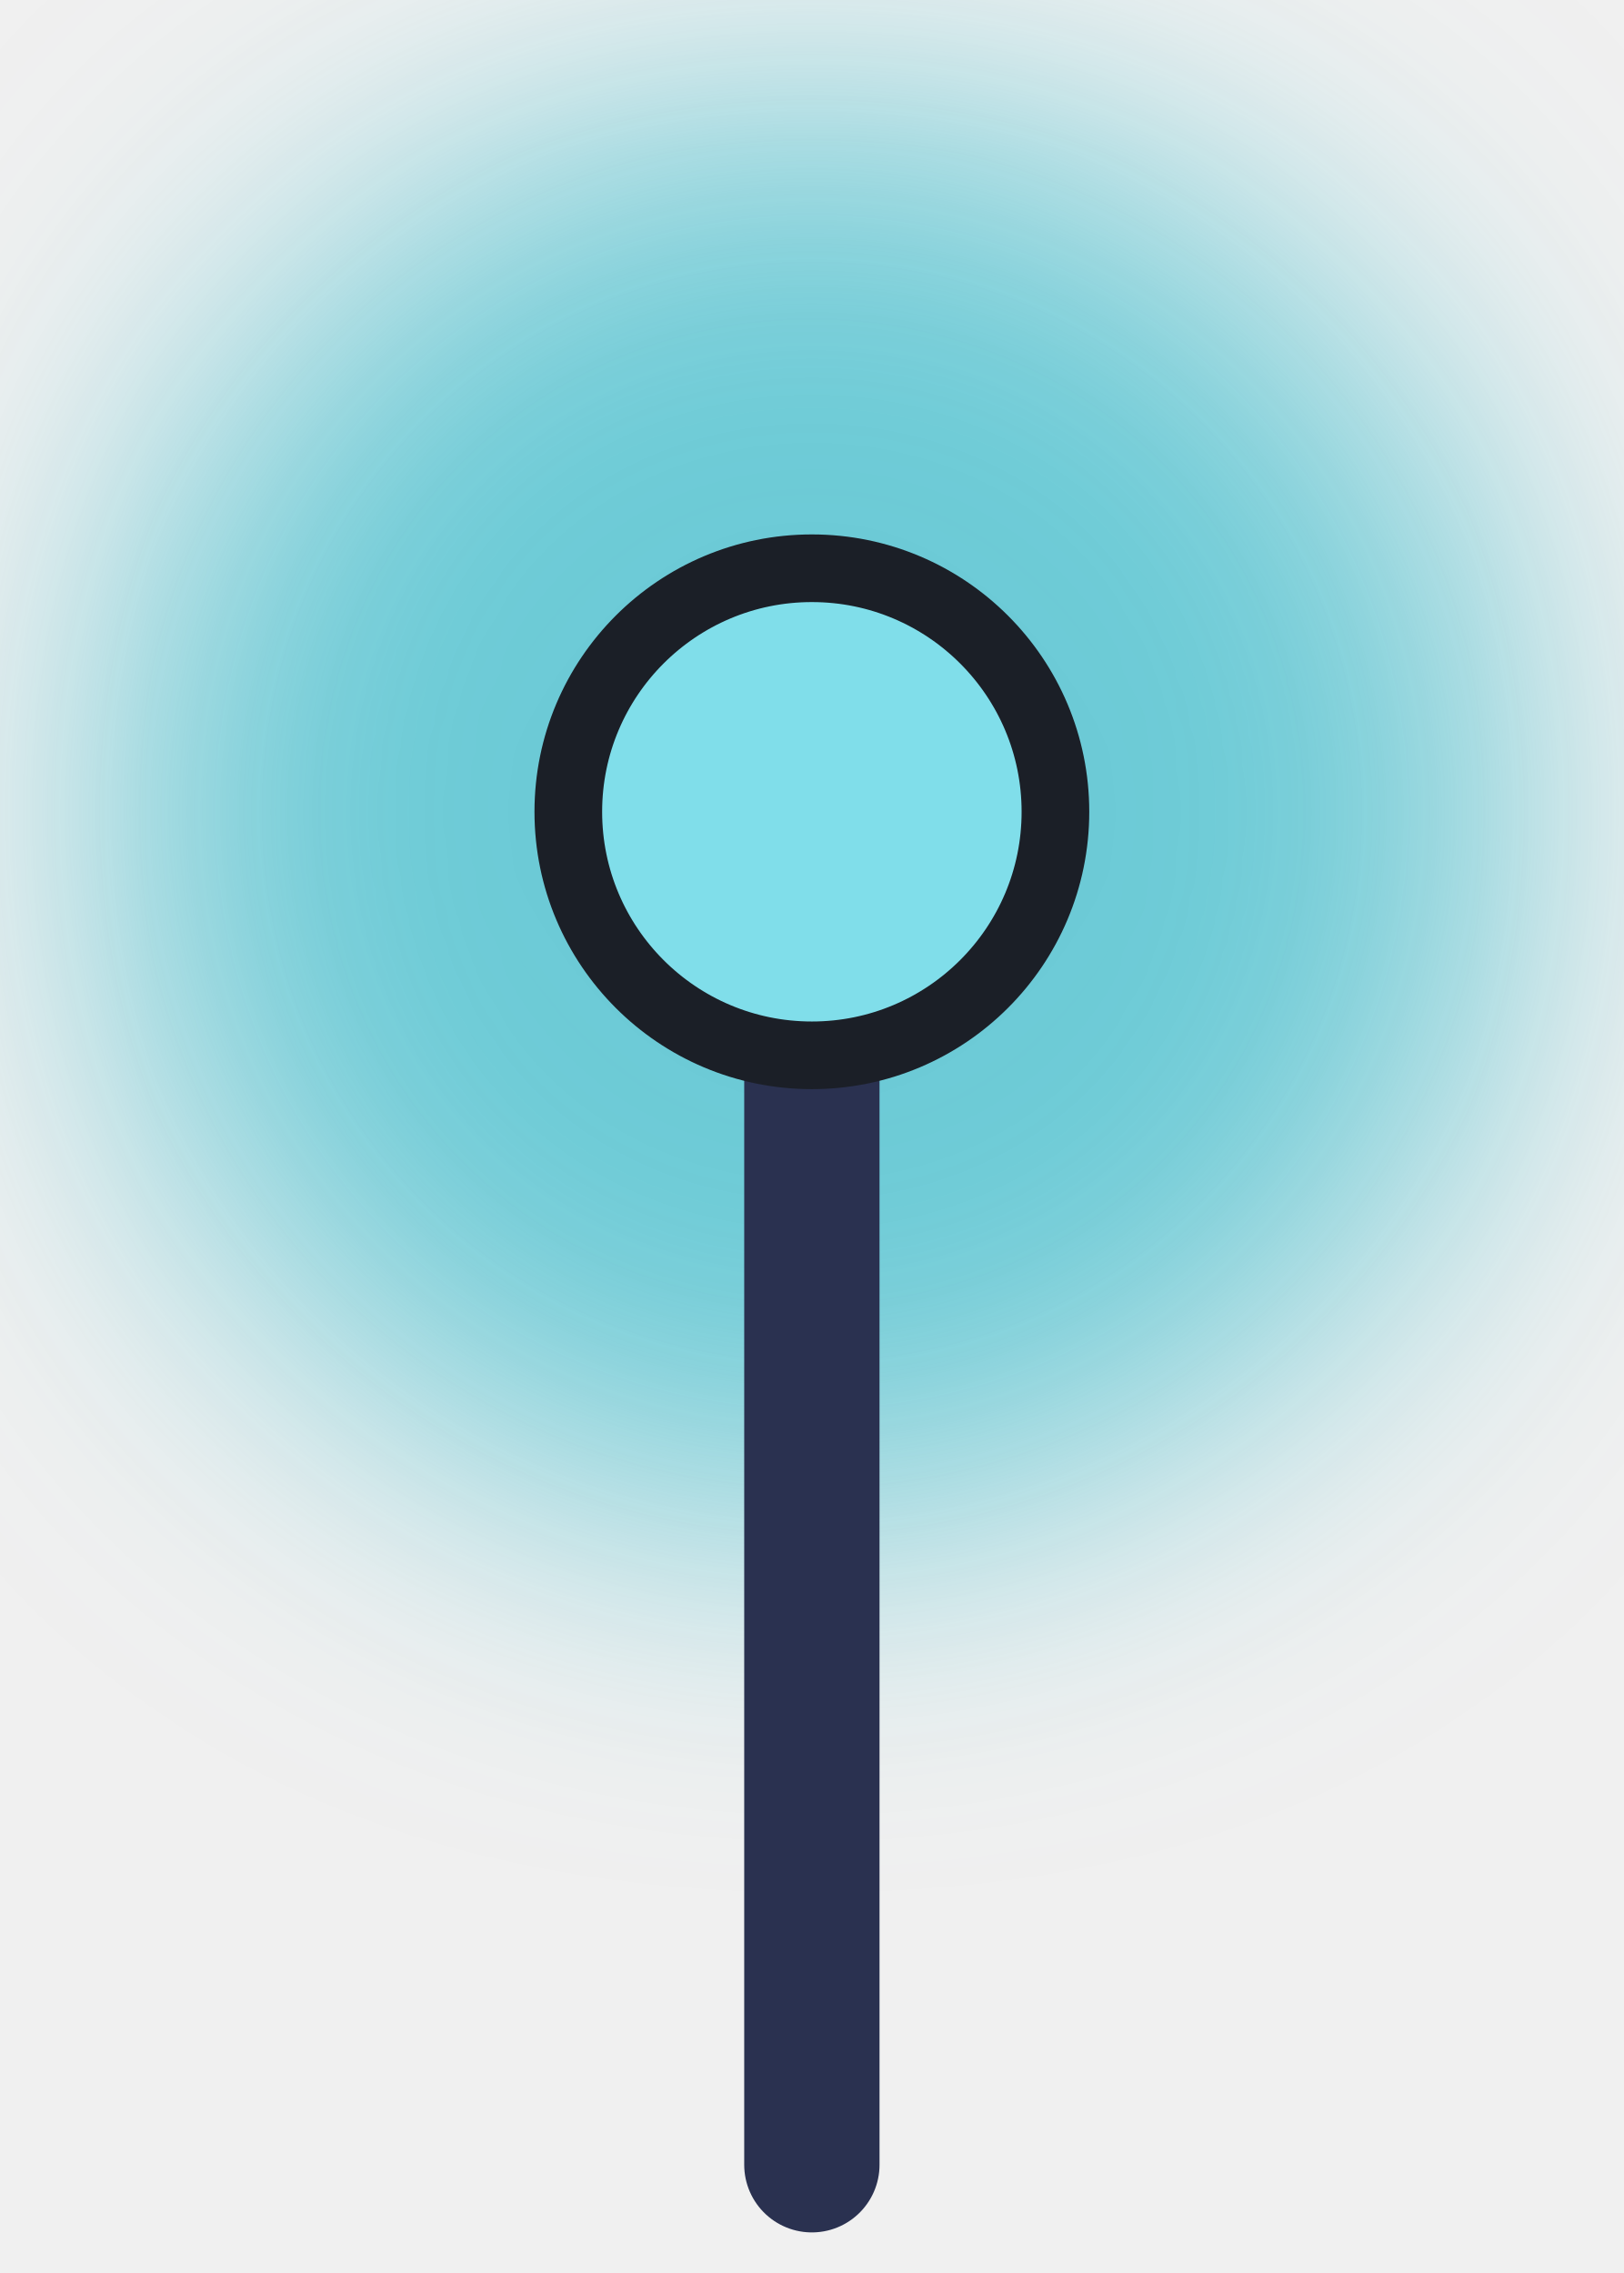
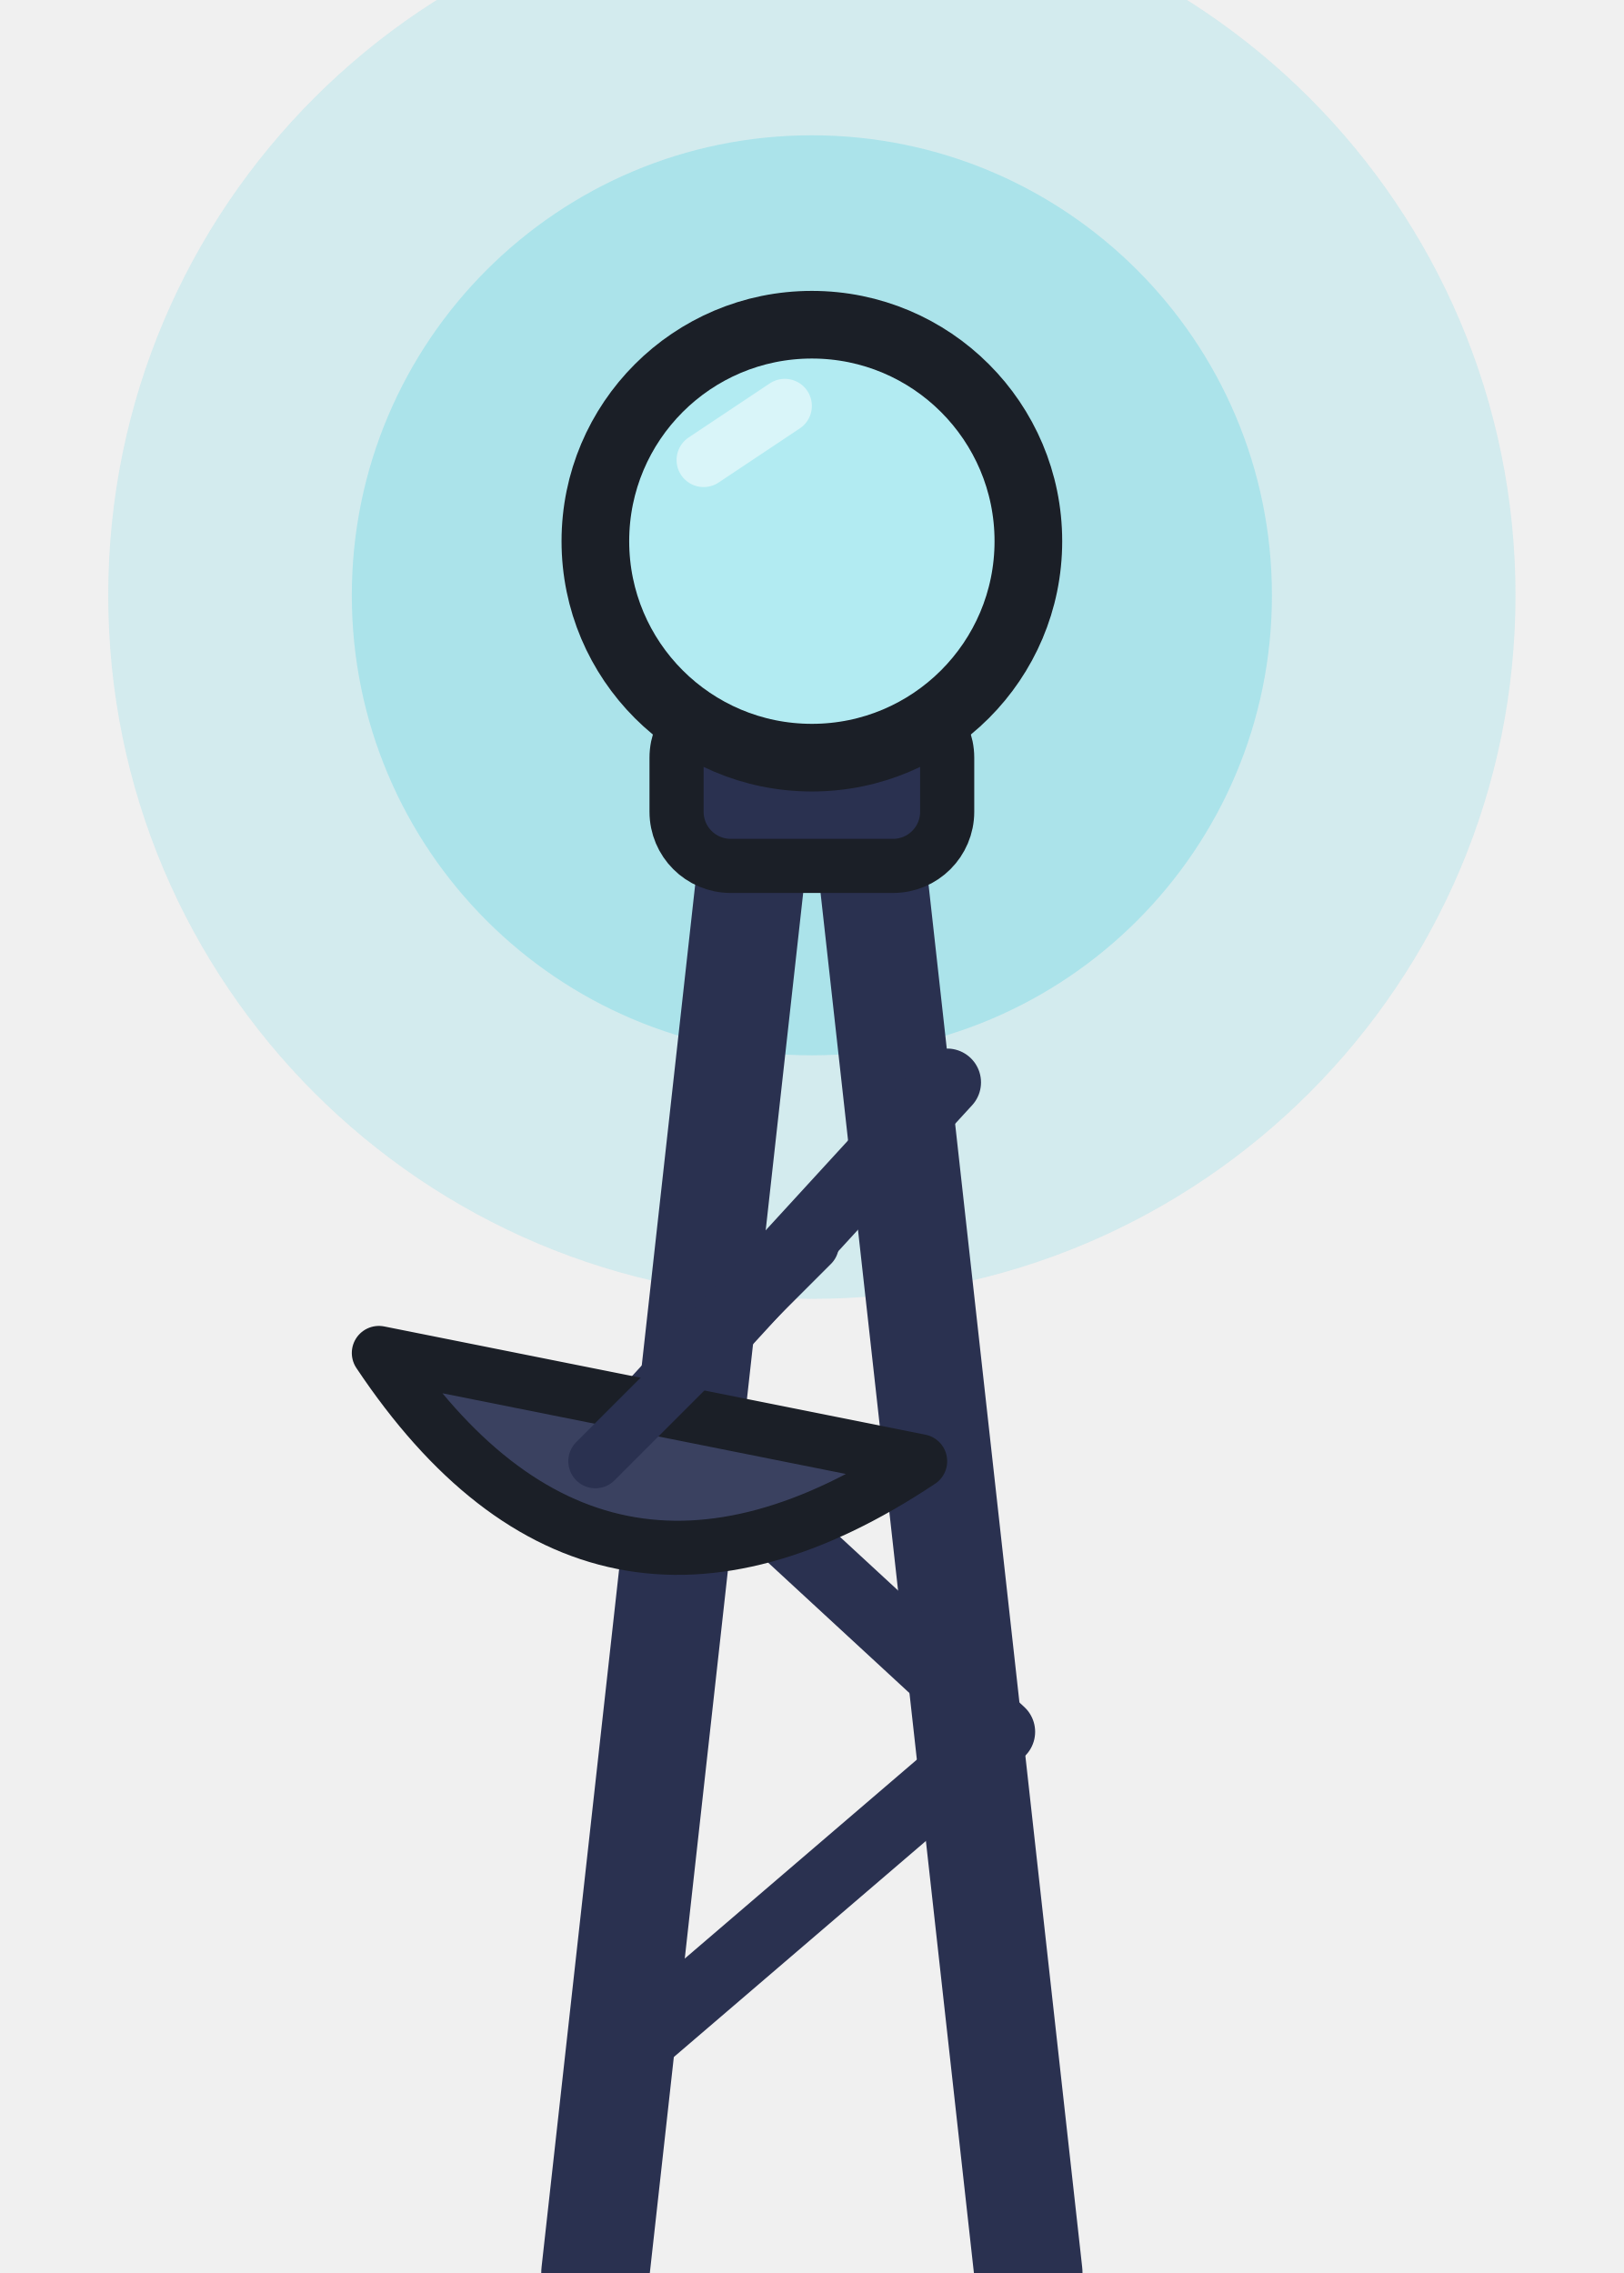
<svg xmlns="http://www.w3.org/2000/svg" width="60" height="84" viewBox="0 0 60 84">
-   <defs>
-     <filter id="kv-glow" x="-50%" y="-50%" width="200%" height="200%">
-       <feGaussianBlur stdDeviation="6" />
-     </filter>
-     <filter id="kv-glow-big" x="-50%" y="-50%" width="200%" height="200%">
-       <feGaussianBlur stdDeviation="16" />
-     </filter>
-   </defs>
-   <circle cx="30" cy="30" r="26" fill="#00acc1" opacity="0.55" filter="url(#kv-glow)" />
-   <path d="M30 40 V80" fill="none" stroke="#2a3150" stroke-width="5" stroke-linejoin="round" stroke-linecap="round" />
-   <circle cx="30" cy="30" r="9" fill="#80deea" stroke="#1b1f27" stroke-width="2.5" stroke-linejoin="round" stroke-linecap="round" />
+   <circle cx="30" cy="22" r="26" fill="#4dd0e1" opacity="0.18" />
+   <circle cx="30" cy="22" r="17" fill="#4dd0e1" opacity="0.3" />
+   <path d="M22 84 L28 30 M38 84 L32 30" fill="none" stroke="#2a3150" stroke-width="4" stroke-linejoin="round" stroke-linecap="round" />
+   <path d="M23 76 L37 64 L24 52 L35 40" fill="none" stroke="#2a3150" stroke-width="2.5" stroke-linejoin="round" stroke-linecap="round" />
+   <path d="M14 50 Q22 62 34 54 Z" fill="#3a4160" stroke="#1b1f27" stroke-width="2" stroke-linejoin="round" stroke-linecap="round" />
+   <path d="M22 54 L30 46" fill="none" stroke="#2a3150" stroke-width="2" stroke-linejoin="round" stroke-linecap="round" />
+   <rect x="25" y="26" width="10" height="6" rx="2" fill="#2a3150" stroke="#1b1f27" stroke-width="2" stroke-linejoin="round" stroke-linecap="round" />
+   <circle cx="30" cy="20" r="8" fill="#b2ebf2" stroke="#1b1f27" stroke-width="2.5" stroke-linejoin="round" stroke-linecap="round" />
+   <path d="M26 17 l3 -2" fill="none" stroke="#ffffff" stroke-width="2" stroke-linejoin="round" stroke-linecap="round" opacity="0.5" />
</svg>
